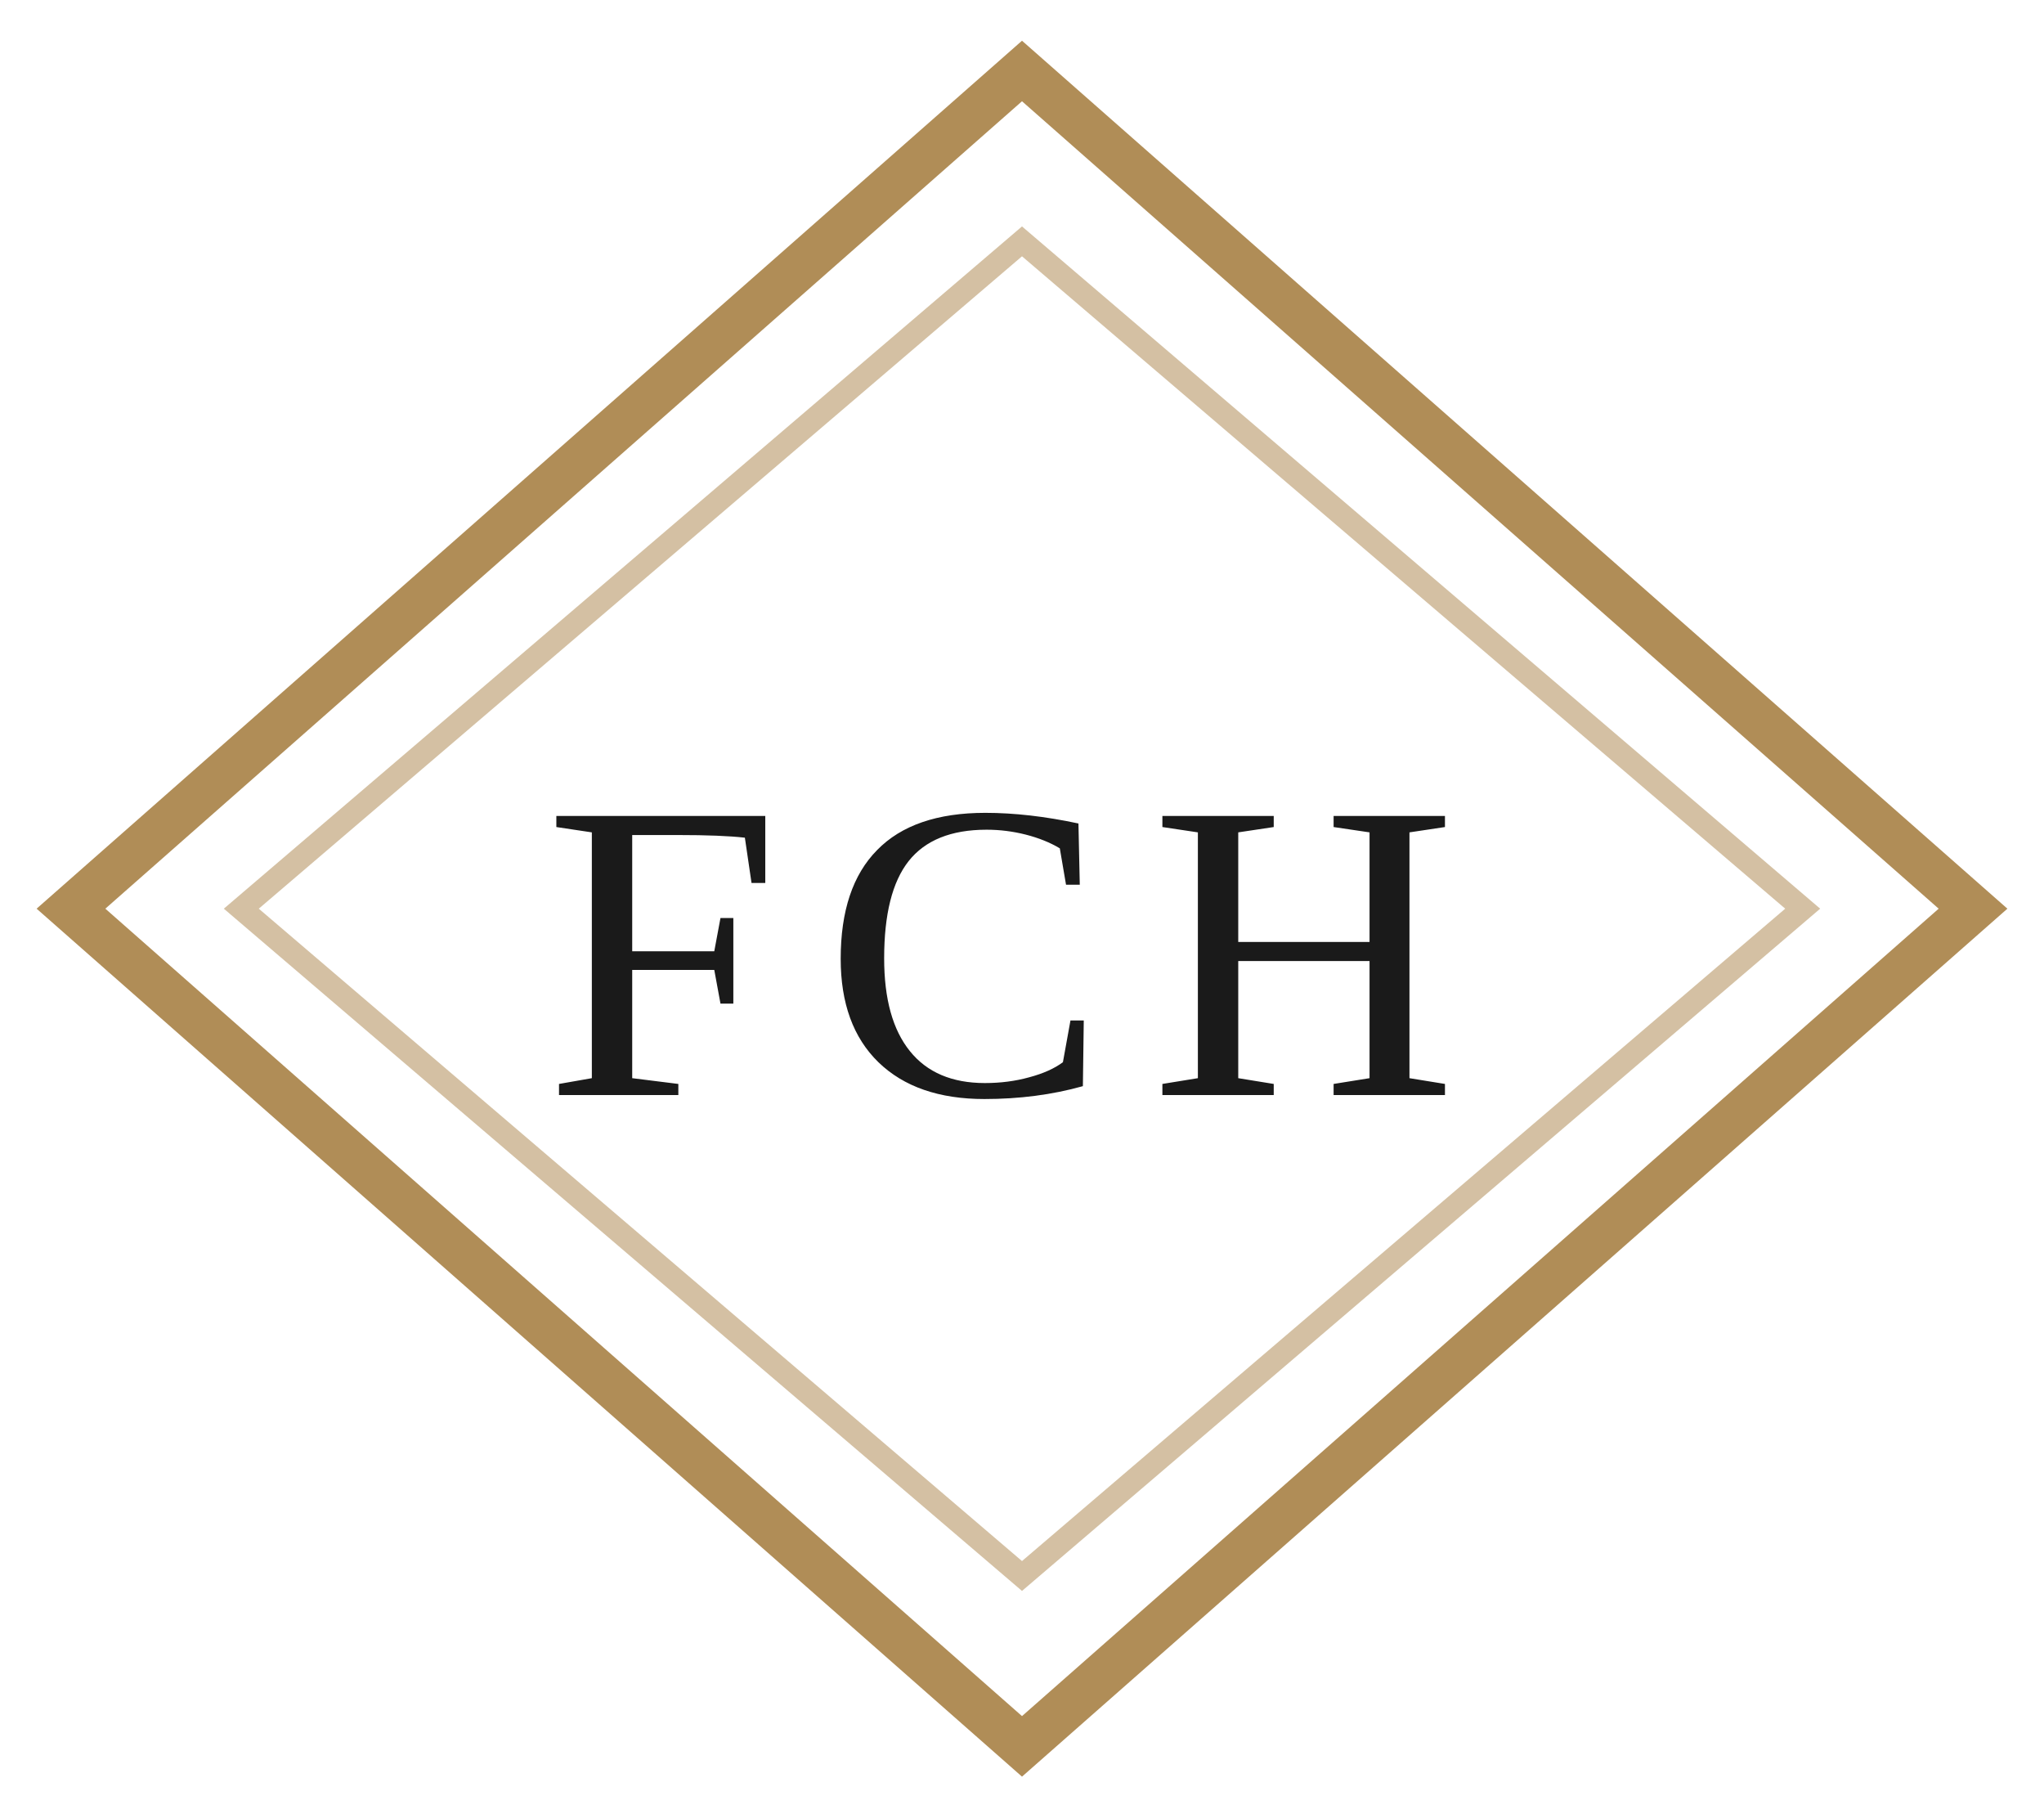
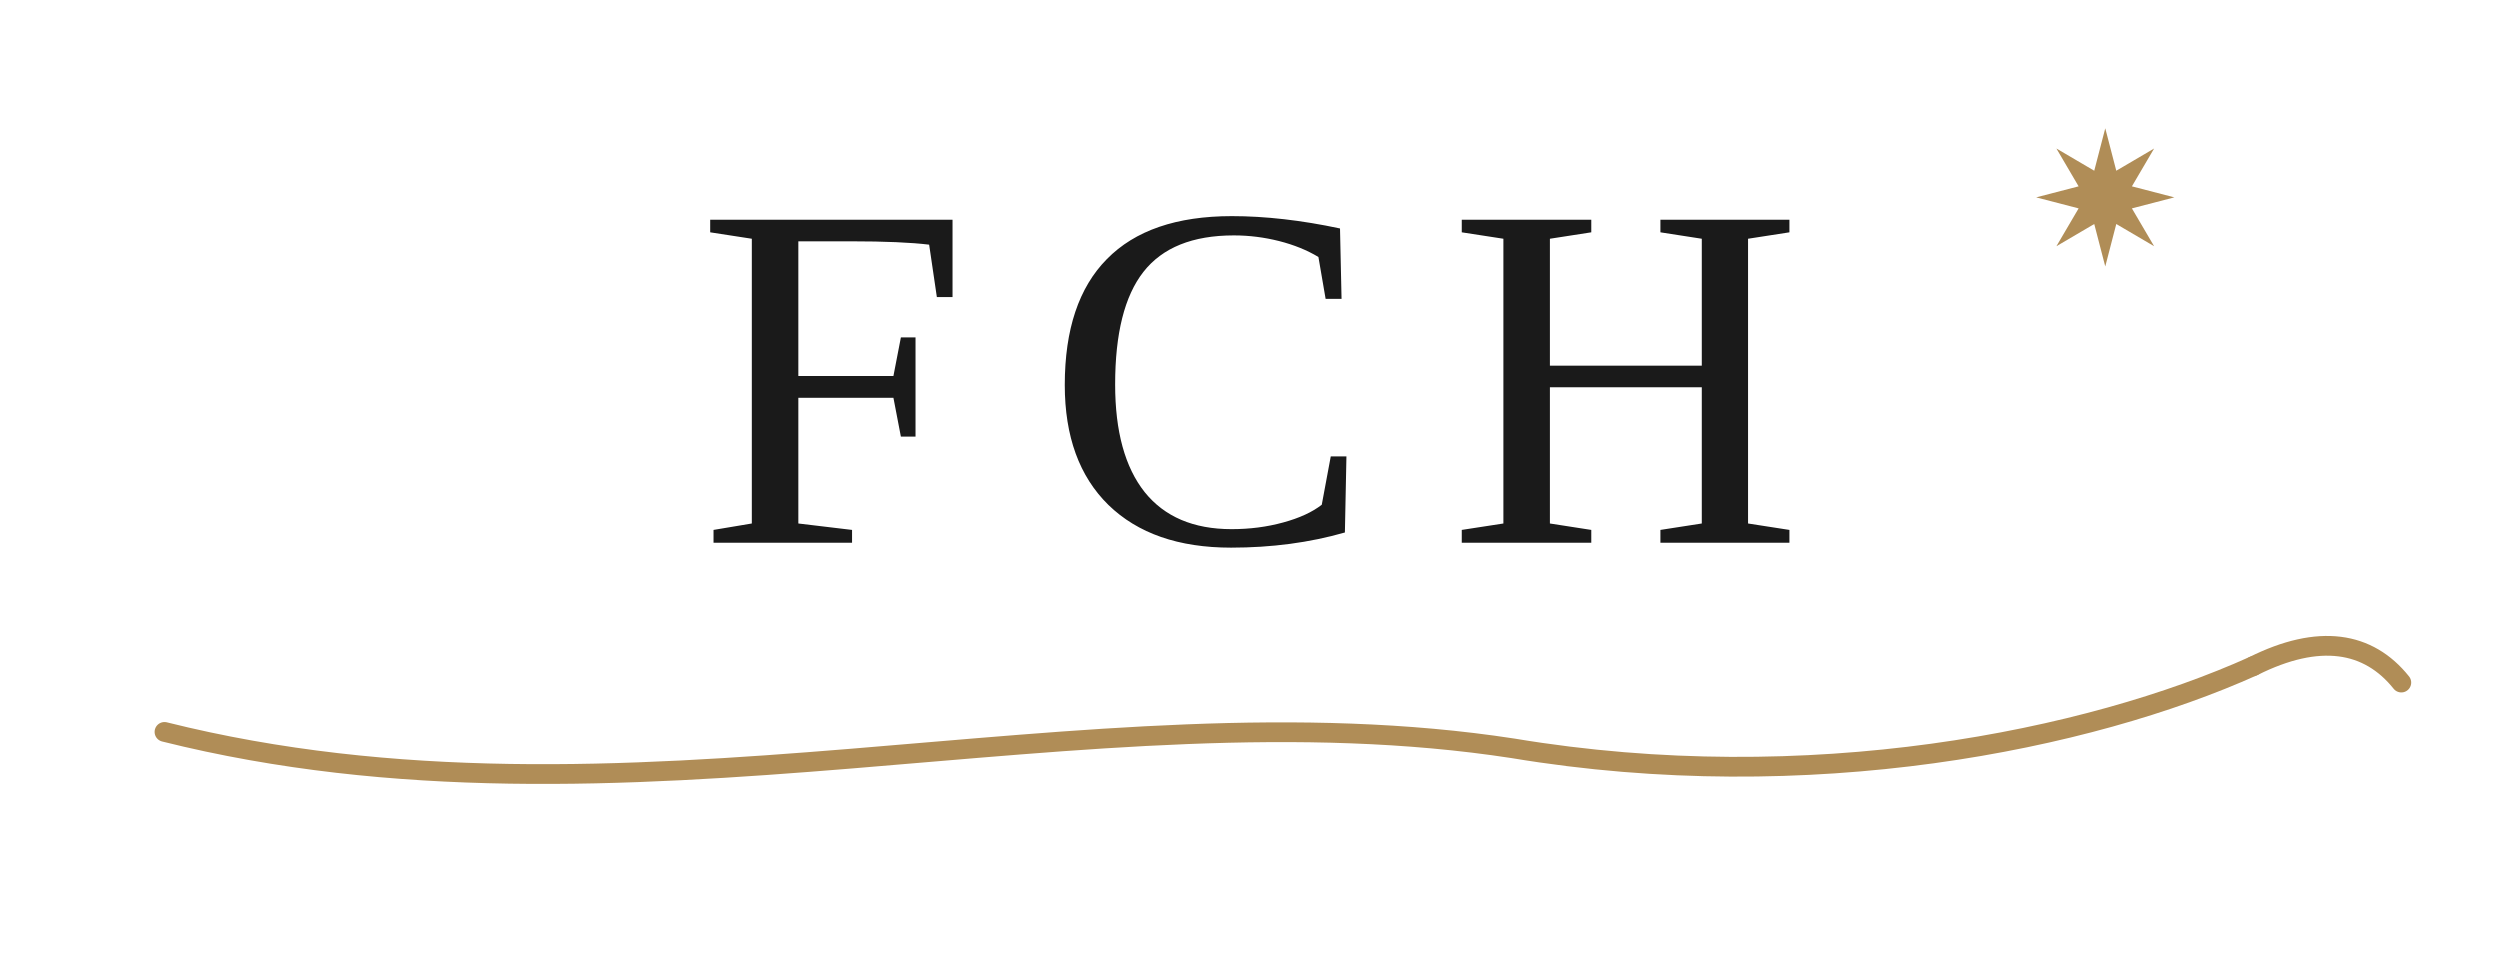
- <svg xmlns="http://www.w3.org/2000/svg" width="72" height="64" viewBox="0 0 72 64">
-   <path d="M36 2.5 L69.5 32 L36 61.5 L2.5 32 Z" fill="none" stroke="#B08D57" stroke-width="1.6" />
-   <path d="M36 8.5 L63.5 32 L36 55.5 L8.5 32 Z" fill="none" stroke="#B08D57" stroke-width="0.8" opacity="0.55" />
-   <text x="35.25" y="33.5" text-anchor="middle" dominant-baseline="central" font-family="Georgia, 'Times New Roman', serif" font-size="15" letter-spacing="1.5" fill="#1A1A1A">FCH</text>
+ <svg xmlns="http://www.w3.org/2000/svg" viewBox="0 0 152 58">
+   <text x="76" y="33" text-anchor="middle" font-family="Playfair Display, Georgia, 'Times New Roman', serif" font-size="30" letter-spacing="4.5" fill="#1A1A1A">FCH</text>
+   <path d="M10,44.5 C38,51.5 66,41.5 92,45.5 C110,48.5 127,45 137,40.5" fill="none" stroke="#B08D57" stroke-width="1.2" stroke-linecap="round" />
+   <path d="M137,40.5 C141,38.5 144,39 146,41.5" fill="none" stroke="#B08D57" stroke-width="1.2" stroke-linecap="round" />
+   <path fill="#B08D57" d="M128,7.8 L128.67,10.38 L130.97,9.03 L129.62,11.33 L132.2,12 L129.62,12.67 L130.97,14.97 L128.67,13.62 L128,16.2 L127.33,13.62 L125.03,14.97 L126.38,12.67 L123.8,12 L126.38,11.33 L125.03,9.03 L127.33,10.38 Z" />
</svg>
